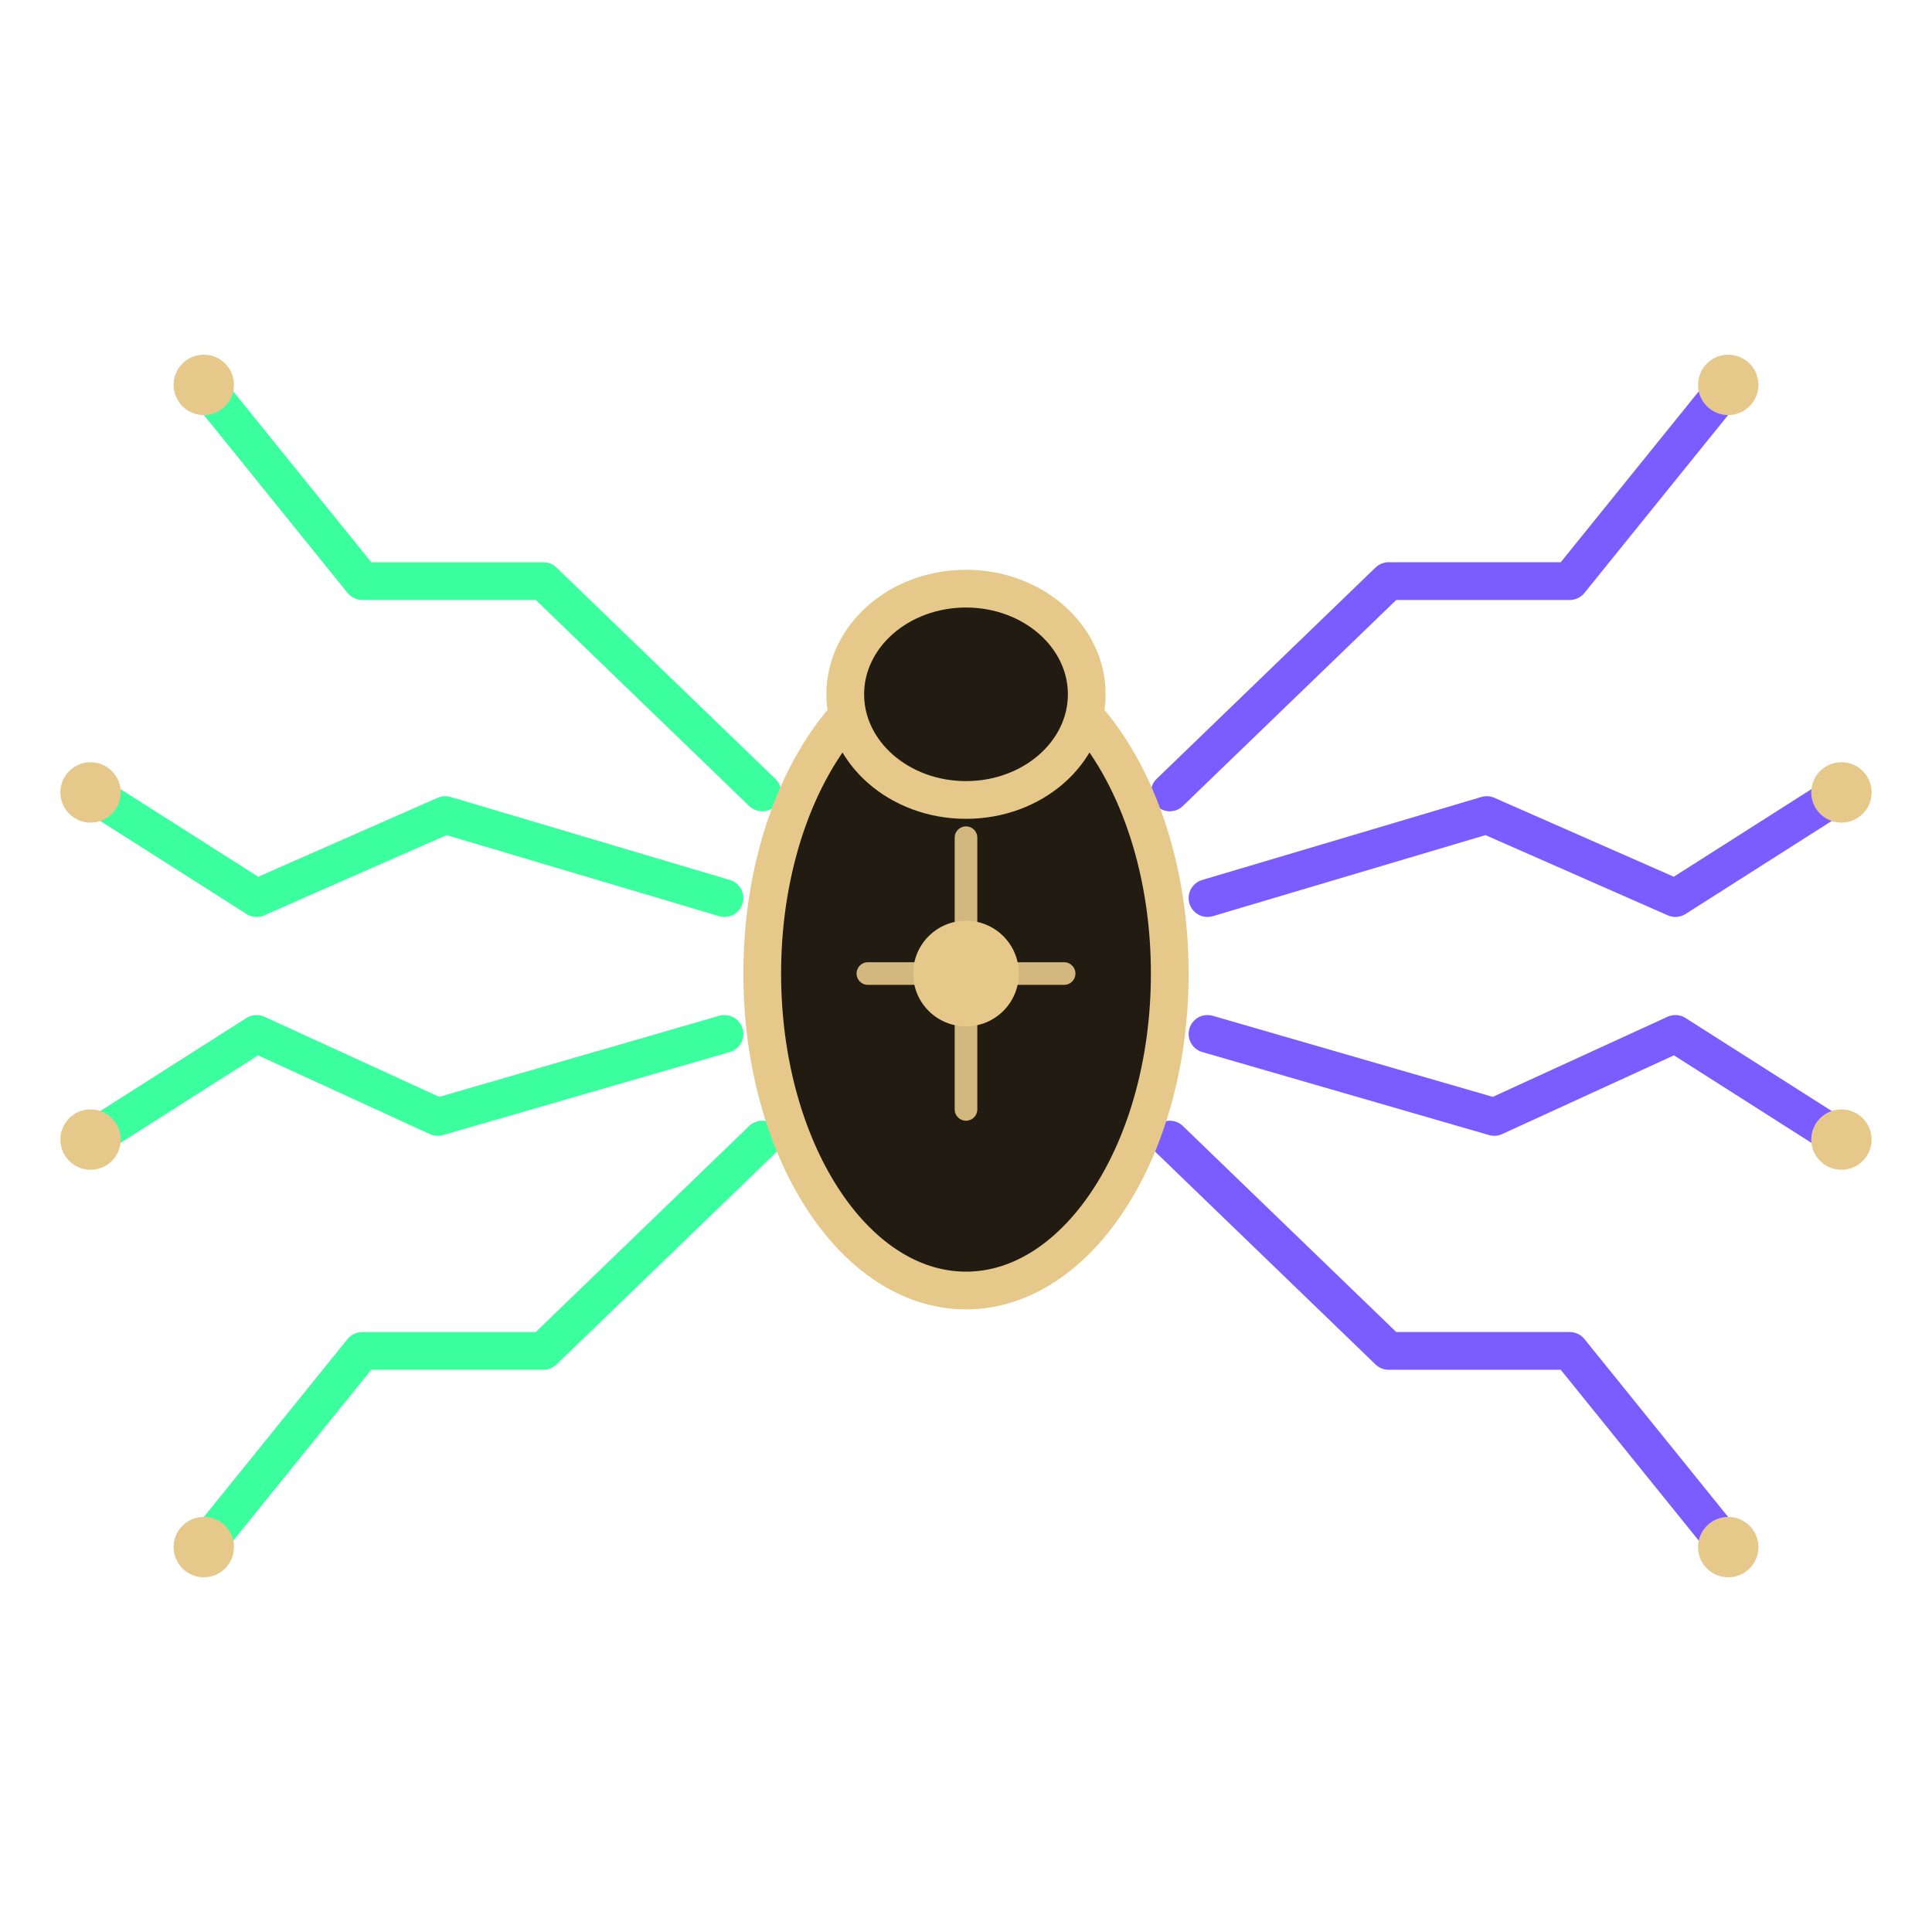
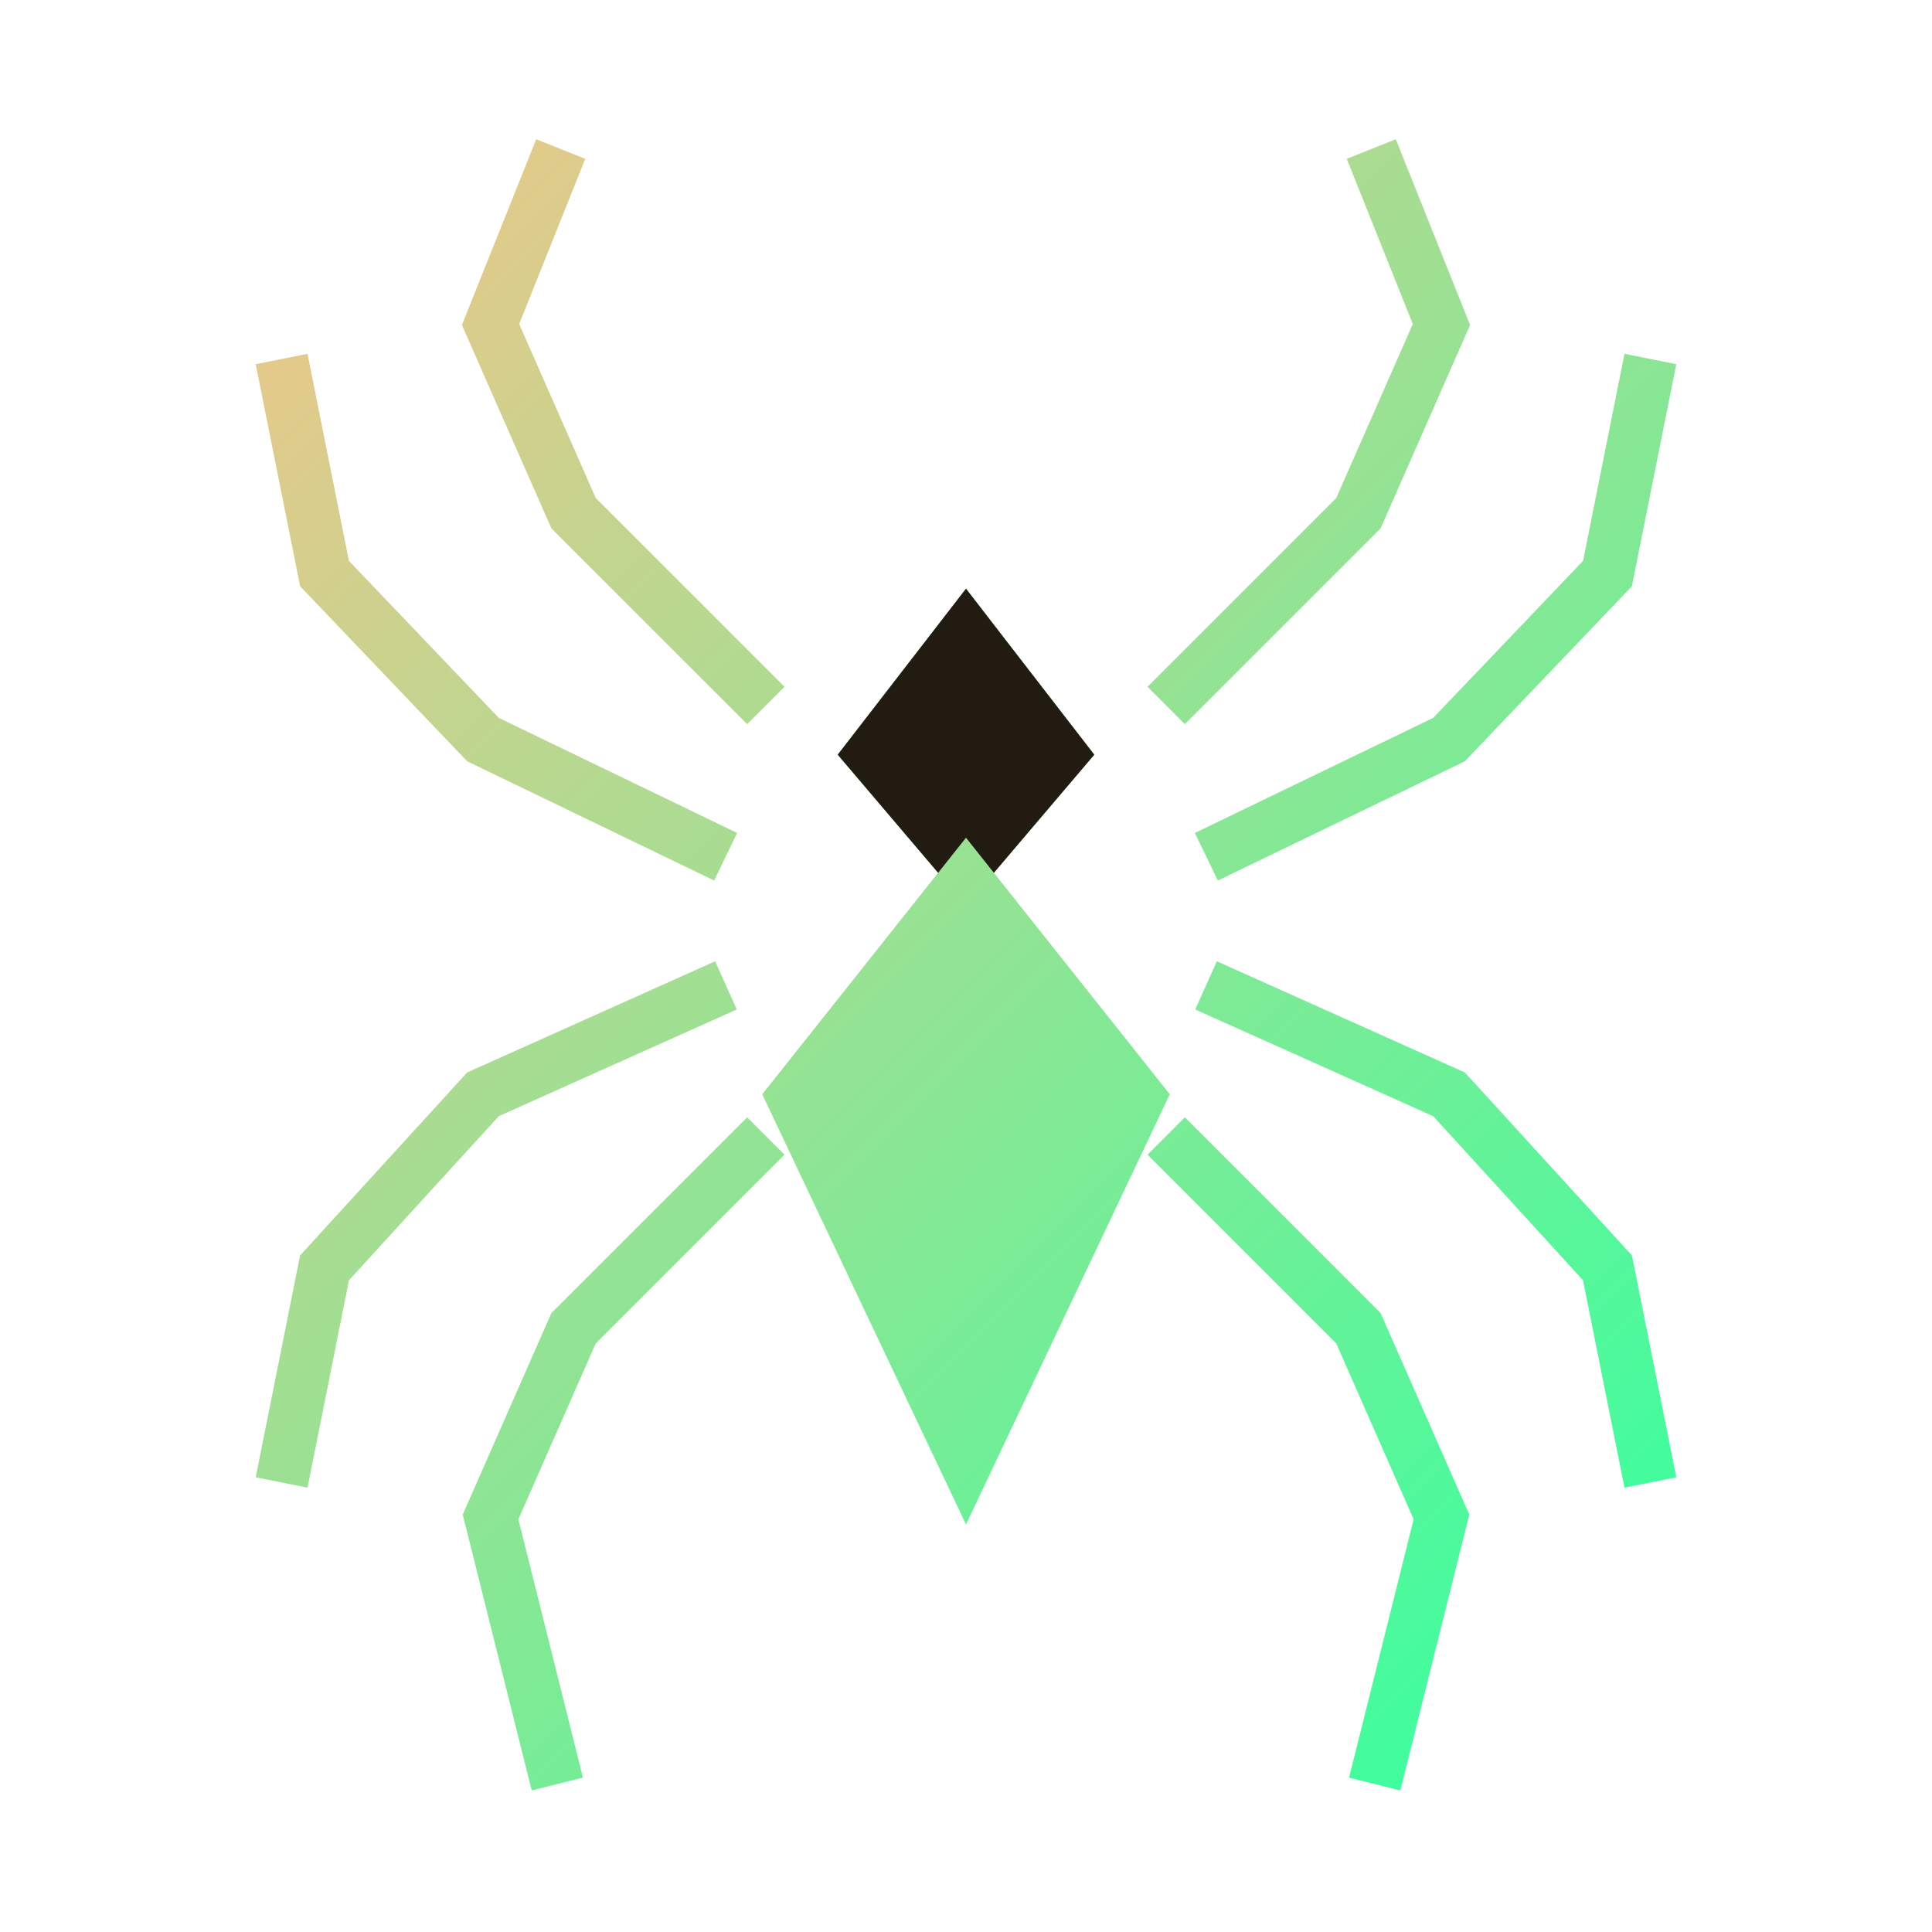
<svg xmlns="http://www.w3.org/2000/svg" viewBox="0 0 256 256" fill="none">
-   <g stroke-width="5" stroke-linecap="round" stroke-linejoin="round">
-     <path stroke="#3BFF9E" d="M101 105 72 77 48 77 27 51M96 119 59 108 34 119 12 105M96 137 58 148 34 137 12 151M101 151 72 179 48 179 27 205" />
-     <path stroke="#7A5CFF" d="M155 105 184 77 208 77 229 51M160 119 197 108 222 119 244 105M160 137 198 148 222 137 244 151M155 151 184 179 208 179 229 205" />
+   <defs>
+     <linearGradient id="a" x1="40" y1="40" x2="216" y2="216" gradientUnits="userSpaceOnUse">
+       <stop stop-color="#E6C98A" />
+       <stop offset="1" stop-color="#3BFF9E" />
+     </linearGradient>
+   </defs>
+   <g stroke="url(#a)" stroke-width="7" stroke-linecap="square" stroke-linejoin="miter">
+     <path d="M99 91 76 68 65 43 73 23M93 112 64 98 43 76 38 51M93 132 64 145 43 168 38 193M99 153 76 176 65 201 73 233" />
+     <path d="M157 91 180 68 191 43 183 23M163 112 192 98 213 76 218 51M163 132 192 145 213 168 218 193M157 153 180 176 191 201 183 233" />
  </g>
-   <g fill="#E6C98A">
-     <circle cx="27" cy="51" r="4" />
-     <circle cx="12" cy="105" r="4" />
-     <circle cx="12" cy="151" r="4" />
-     <circle cx="27" cy="205" r="4" />
-     <circle cx="229" cy="51" r="4" />
-     <circle cx="244" cy="105" r="4" />
-     <circle cx="244" cy="151" r="4" />
-     <circle cx="229" cy="205" r="4" />
-   </g>
-   <g fill="#211B12" stroke="#E6C98A" stroke-width="5">
-     <ellipse cx="128" cy="129" rx="27" ry="42" />
-     <ellipse cx="128" cy="92" rx="16" ry="14" />
-   </g>
-   <path d="M128 111v36M115 129h26" stroke="#E6C98A" stroke-width="3" stroke-linecap="round" opacity=".9" />
-   <circle cx="128" cy="129" r="7" fill="#E6C98A" />
+   <path d="M128 78 111 100 128 120 145 100Z" fill="url(#a)" />
+   <path d="m111 100 17-22 17 22-17 20Z" fill="#211B12" />
+   <path d="M128 111 101 145 128 202 155 145Z" fill="url(#a)" />
</svg>
